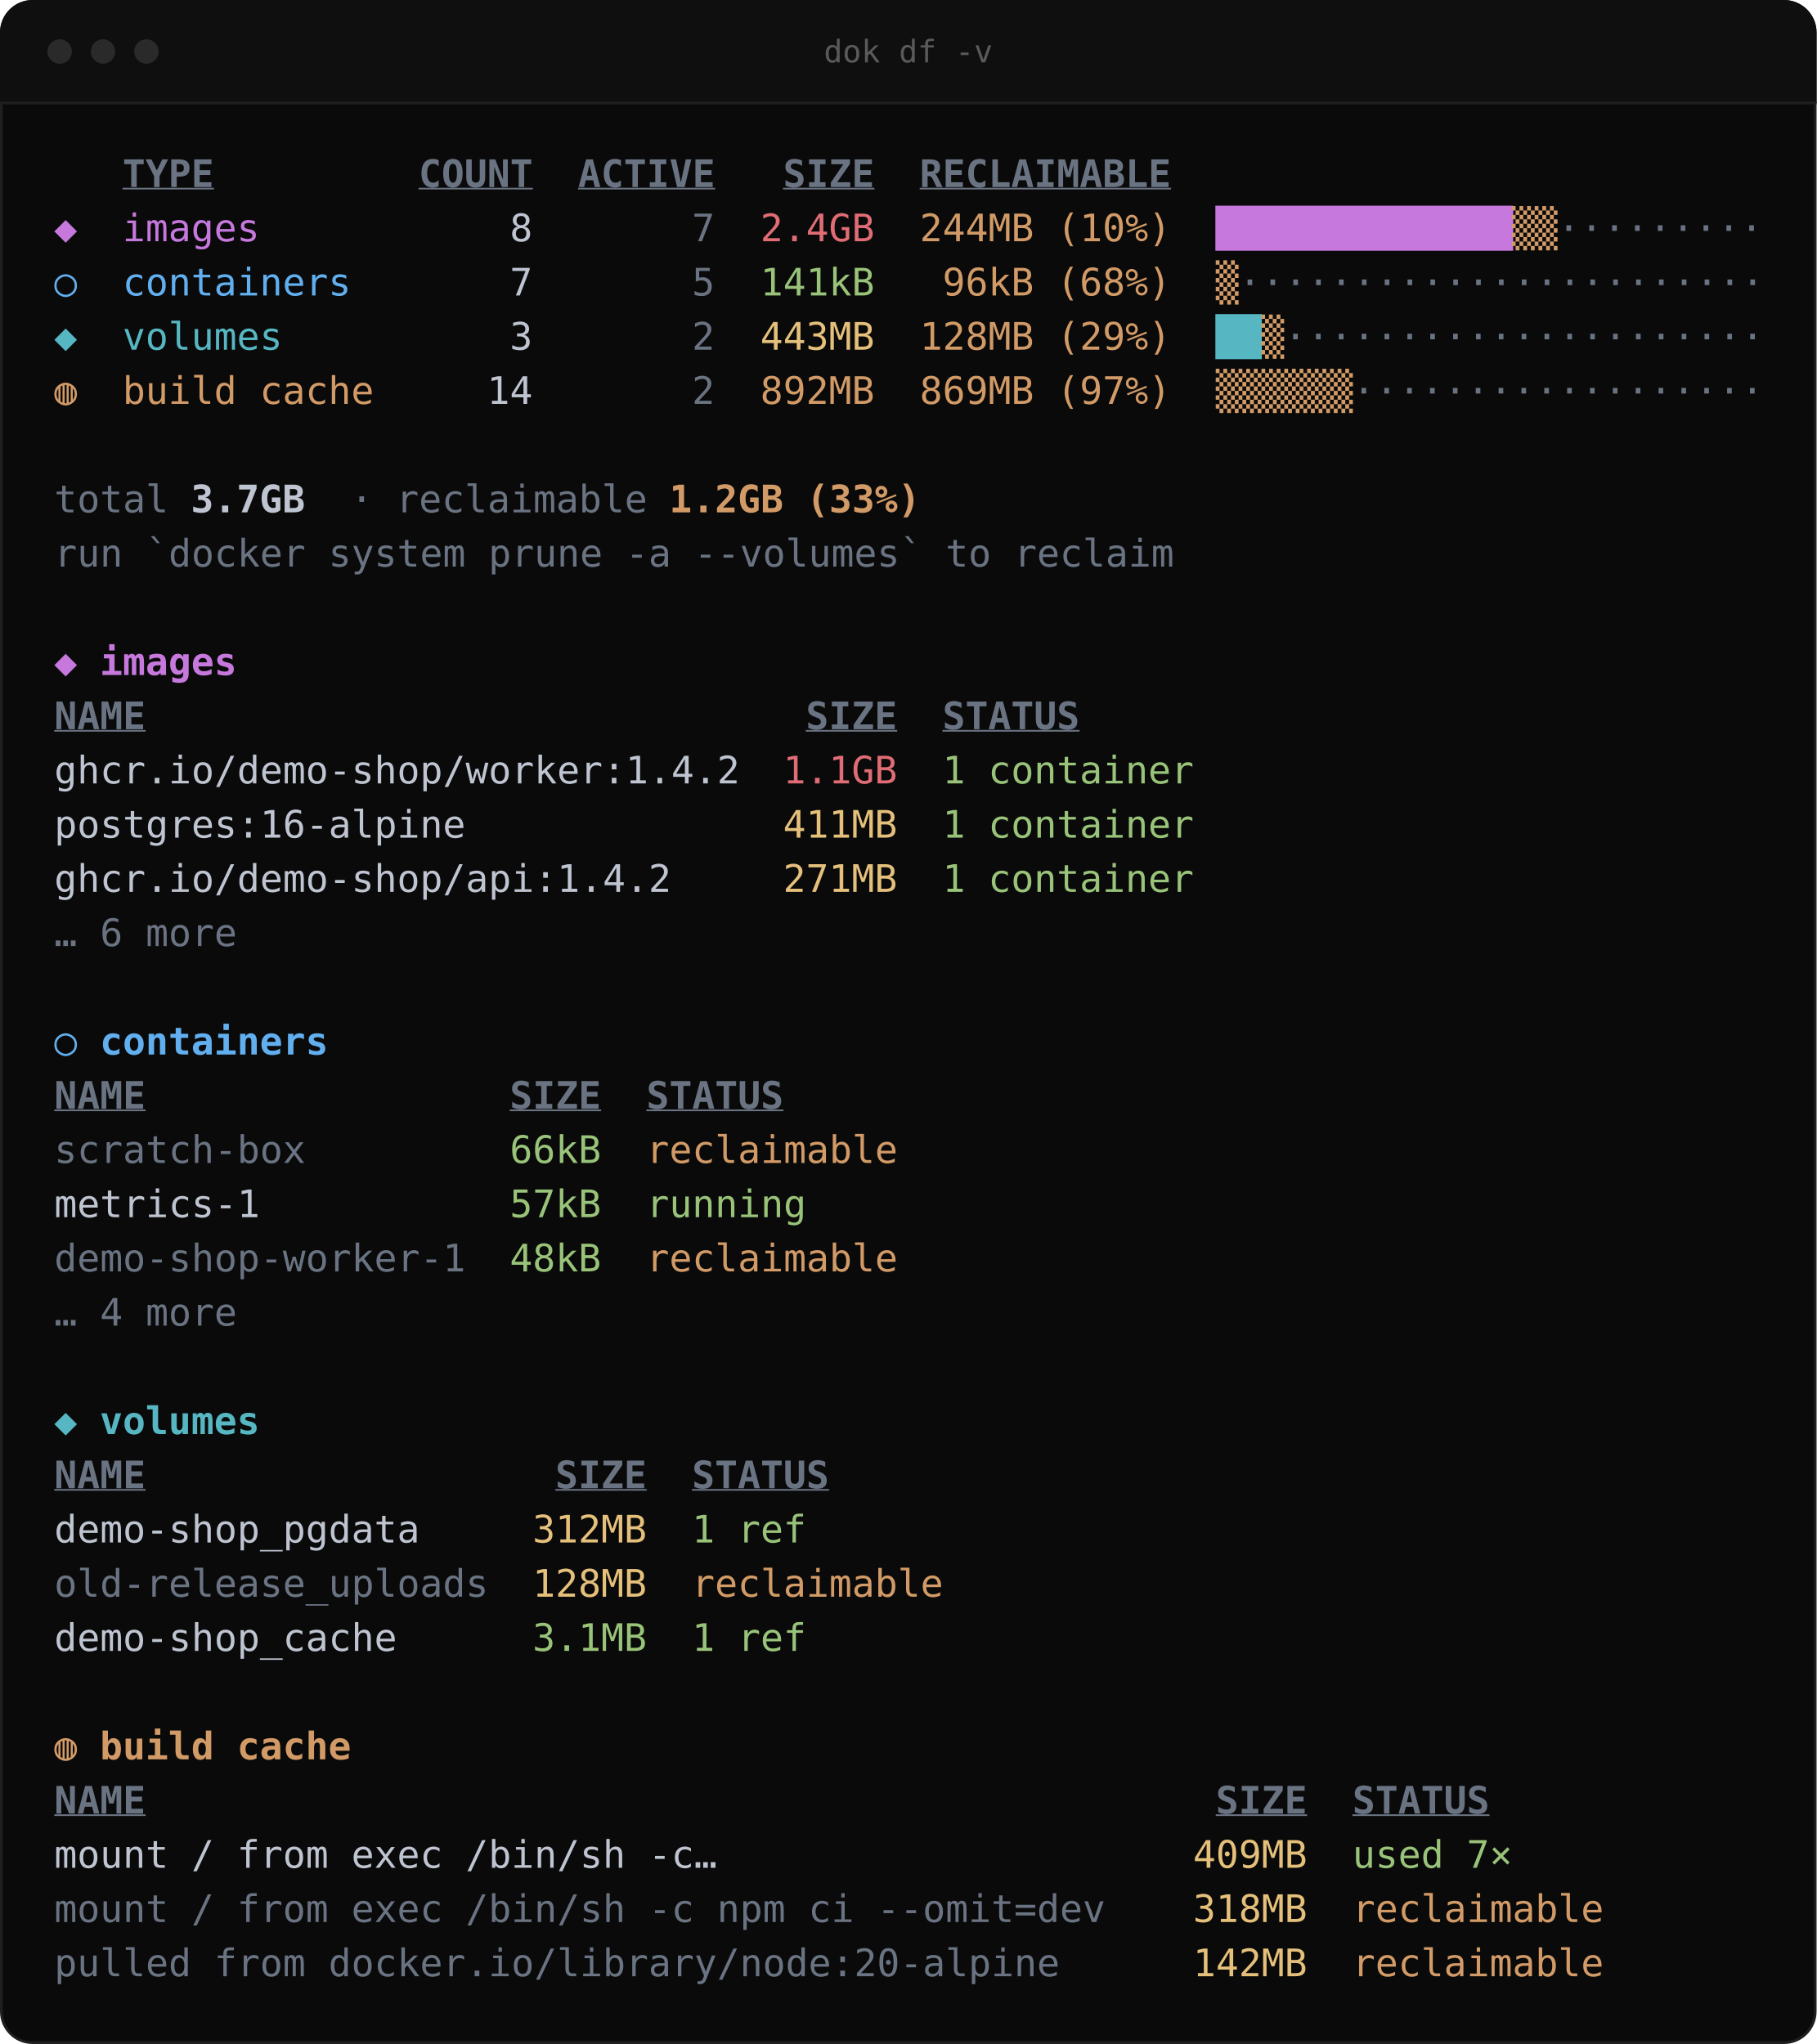
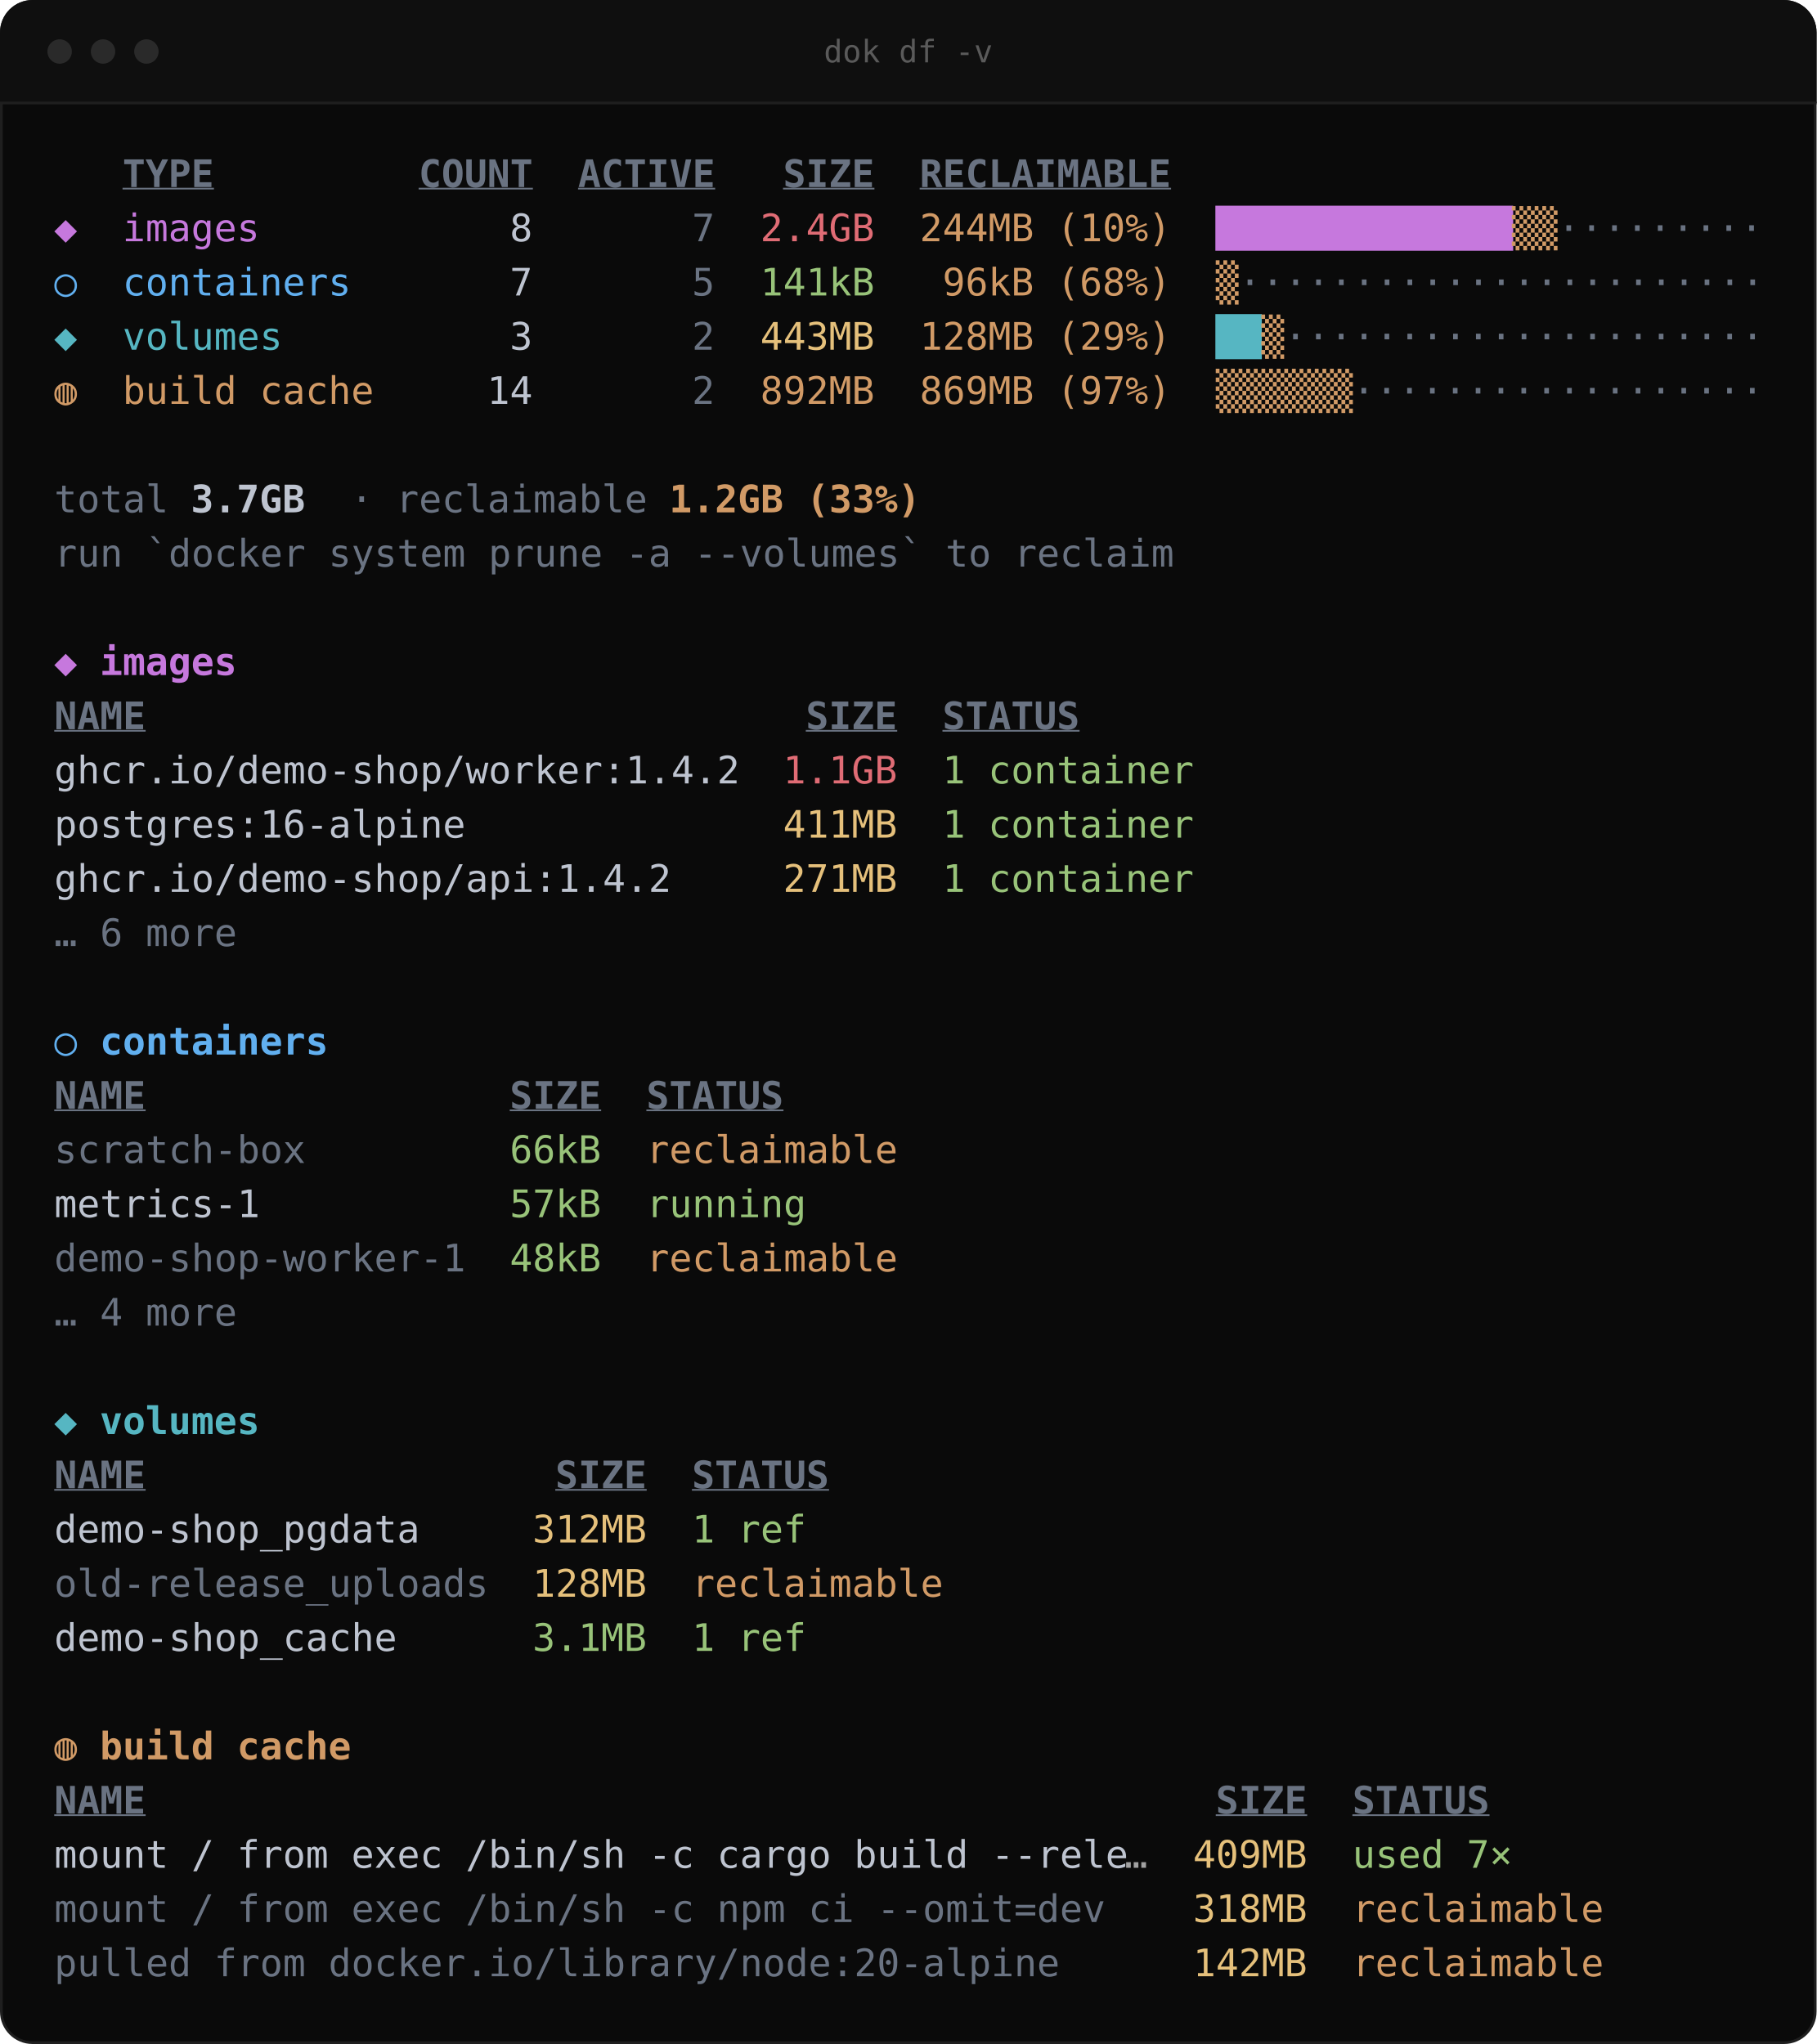
<svg xmlns="http://www.w3.org/2000/svg" width="670" height="754" viewBox="0 0 670 754" font-family="JetBrains Mono, SFMono-Regular, Menlo, Consolas, monospace" font-size="14">
  <rect x=".5" y=".5" width="669" height="753" rx="11.5" fill="#0a0a0a" stroke="#1f1f1f" />
  <path d="M0 12a12 12 0 0 1 12-12h646a12 12 0 0 1 12 12v26H0z" fill="#0f0f0f" />
  <path d="M0 38h670" stroke="#1f1f1f" />
  <circle cx="22" cy="19" r="4.5" fill="#2a2a2a" />
  <circle cx="38" cy="19" r="4.5" fill="#2a2a2a" />
  <circle cx="54" cy="19" r="4.5" fill="#2a2a2a" />
  <text x="335" y="23" fill="#5a5a5a" font-size="11.5" text-anchor="middle">dok df -v</text>
  <text y="69.0" xml:space="preserve">
    <tspan x="45.2" fill="#6a7382" font-weight="bold" text-decoration="underline">TYPE</tspan>
    <tspan x="154.4" fill="#6a7382" font-weight="bold" text-decoration="underline">COUNT</tspan>
    <tspan x="213.2" fill="#6a7382" font-weight="bold" text-decoration="underline">ACTIVE</tspan>
    <tspan x="288.8" fill="#6a7382" font-weight="bold" text-decoration="underline">SIZE</tspan>
    <tspan x="339.2" fill="#6a7382" font-weight="bold" text-decoration="underline">RECLAIMABLE</tspan>
  </text>
  <text y="89.0" xml:space="preserve">
    <tspan x="20.0" fill="#c678dd">◆</tspan>
    <tspan x="45.2" fill="#c678dd">images</tspan>
    <tspan x="188.0" fill="#bec4d0">8</tspan>
    <tspan x="255.2" fill="#6a7382">7</tspan>
    <tspan x="280.4" fill="#e06c75">2.4GB</tspan>
    <tspan x="339.2" fill="#d19a66">244MB (10%)</tspan>
    <tspan x="448.4" fill="#c678dd">█████████████</tspan>
    <tspan x="557.6" fill="#d19a66">▒▒</tspan>
    <tspan x="574.4" fill="#6a7382">·········</tspan>
  </text>
  <text y="109.0" xml:space="preserve">
    <tspan x="20.0" fill="#61afef">○</tspan>
    <tspan x="45.2" fill="#61afef">containers</tspan>
    <tspan x="188.0" fill="#bec4d0">7</tspan>
    <tspan x="255.2" fill="#6a7382">5</tspan>
    <tspan x="280.4" fill="#98c379">141kB</tspan>
    <tspan x="347.6" fill="#d19a66">96kB (68%)</tspan>
    <tspan x="448.4" fill="#d19a66">▒</tspan>
    <tspan x="456.8" fill="#6a7382">·······················</tspan>
  </text>
  <text y="129.0" xml:space="preserve">
    <tspan x="20.0" fill="#56b6c2">◆</tspan>
    <tspan x="45.2" fill="#56b6c2">volumes</tspan>
    <tspan x="188.0" fill="#bec4d0">3</tspan>
    <tspan x="255.2" fill="#6a7382">2</tspan>
    <tspan x="280.4" fill="#e5c07b">443MB</tspan>
    <tspan x="339.2" fill="#d19a66">128MB (29%)</tspan>
    <tspan x="448.4" fill="#56b6c2">██</tspan>
    <tspan x="465.2" fill="#d19a66">▒</tspan>
    <tspan x="473.6" fill="#6a7382">·····················</tspan>
  </text>
  <text y="149.0" xml:space="preserve">
    <tspan x="20.0" fill="#d19a66">◍</tspan>
    <tspan x="45.2" fill="#d19a66">build cache</tspan>
    <tspan x="179.6" fill="#bec4d0">14</tspan>
    <tspan x="255.2" fill="#6a7382">2</tspan>
    <tspan x="280.4" fill="#d19a66">892MB</tspan>
    <tspan x="339.2" fill="#d19a66">869MB (97%)</tspan>
    <tspan x="448.4" fill="#d19a66">▒▒▒▒▒▒</tspan>
    <tspan x="498.8" fill="#6a7382">··················</tspan>
  </text>
  <text y="189.0" xml:space="preserve">
    <tspan x="20.0" fill="#6a7382">total</tspan>
    <tspan x="70.4" fill="#bec4d0" font-weight="bold">3.7GB</tspan>
    <tspan x="129.2" fill="#6a7382">· reclaimable</tspan>
    <tspan x="246.8" fill="#d19a66" font-weight="bold">1.2GB (33%)</tspan>
  </text>
  <text y="209.0" xml:space="preserve">
    <tspan x="20.0" fill="#6a7382">run `docker system prune -a --volumes` to reclaim</tspan>
  </text>
  <text y="249.0" xml:space="preserve">
    <tspan x="20.0" fill="#c678dd">◆</tspan>
    <tspan x="36.8" fill="#c678dd" font-weight="bold">images</tspan>
  </text>
  <text y="269.0" xml:space="preserve">
    <tspan x="20.0" fill="#6a7382" font-weight="bold" text-decoration="underline">NAME</tspan>
    <tspan x="297.2" fill="#6a7382" font-weight="bold" text-decoration="underline">SIZE</tspan>
    <tspan x="347.6" fill="#6a7382" font-weight="bold" text-decoration="underline">STATUS</tspan>
  </text>
  <text y="289.0" xml:space="preserve">
    <tspan x="20.0" fill="#bec4d0">ghcr.io/demo-shop/worker:1.4.2</tspan>
    <tspan x="288.8" fill="#e06c75">1.1GB</tspan>
    <tspan x="347.6" fill="#98c379">1 container</tspan>
  </text>
  <text y="309.0" xml:space="preserve">
    <tspan x="20.0" fill="#bec4d0">postgres:16-alpine</tspan>
    <tspan x="288.8" fill="#e5c07b">411MB</tspan>
    <tspan x="347.6" fill="#98c379">1 container</tspan>
  </text>
  <text y="329.0" xml:space="preserve">
    <tspan x="20.0" fill="#bec4d0">ghcr.io/demo-shop/api:1.4.2</tspan>
    <tspan x="288.8" fill="#e5c07b">271MB</tspan>
    <tspan x="347.6" fill="#98c379">1 container</tspan>
  </text>
  <text y="349.0" xml:space="preserve">
    <tspan x="20.0" fill="#6a7382">… 6 more</tspan>
  </text>
  <text y="389.0" xml:space="preserve">
    <tspan x="20.0" fill="#61afef">○</tspan>
    <tspan x="36.8" fill="#61afef" font-weight="bold">containers</tspan>
  </text>
  <text y="409.0" xml:space="preserve">
    <tspan x="20.0" fill="#6a7382" font-weight="bold" text-decoration="underline">NAME</tspan>
    <tspan x="188.0" fill="#6a7382" font-weight="bold" text-decoration="underline">SIZE</tspan>
    <tspan x="238.4" fill="#6a7382" font-weight="bold" text-decoration="underline">STATUS</tspan>
  </text>
  <text y="429.0" xml:space="preserve">
    <tspan x="20.0" fill="#6a7382">scratch-box</tspan>
    <tspan x="188.0" fill="#98c379">66kB</tspan>
    <tspan x="238.4" fill="#d19a66">reclaimable</tspan>
  </text>
  <text y="449.0" xml:space="preserve">
    <tspan x="20.0" fill="#bec4d0">metrics-1</tspan>
    <tspan x="188.0" fill="#98c379">57kB</tspan>
    <tspan x="238.4" fill="#98c379">running</tspan>
  </text>
  <text y="469.0" xml:space="preserve">
    <tspan x="20.0" fill="#6a7382">demo-shop-worker-1</tspan>
    <tspan x="188.0" fill="#98c379">48kB</tspan>
    <tspan x="238.4" fill="#d19a66">reclaimable</tspan>
  </text>
  <text y="489.0" xml:space="preserve">
    <tspan x="20.0" fill="#6a7382">… 4 more</tspan>
  </text>
  <text y="529.0" xml:space="preserve">
    <tspan x="20.0" fill="#56b6c2">◆</tspan>
    <tspan x="36.8" fill="#56b6c2" font-weight="bold">volumes</tspan>
  </text>
  <text y="549.0" xml:space="preserve">
    <tspan x="20.0" fill="#6a7382" font-weight="bold" text-decoration="underline">NAME</tspan>
    <tspan x="204.8" fill="#6a7382" font-weight="bold" text-decoration="underline">SIZE</tspan>
    <tspan x="255.2" fill="#6a7382" font-weight="bold" text-decoration="underline">STATUS</tspan>
  </text>
  <text y="569.0" xml:space="preserve">
    <tspan x="20.0" fill="#bec4d0">demo-shop_pgdata</tspan>
    <tspan x="196.4" fill="#e5c07b">312MB</tspan>
    <tspan x="255.2" fill="#98c379">1 ref</tspan>
  </text>
  <text y="589.0" xml:space="preserve">
    <tspan x="20.0" fill="#6a7382">old-release_uploads</tspan>
    <tspan x="196.4" fill="#e5c07b">128MB</tspan>
    <tspan x="255.2" fill="#d19a66">reclaimable</tspan>
  </text>
  <text y="609.0" xml:space="preserve">
    <tspan x="20.0" fill="#bec4d0">demo-shop_cache</tspan>
    <tspan x="196.4" fill="#98c379">3.1MB</tspan>
    <tspan x="255.2" fill="#98c379">1 ref</tspan>
  </text>
  <text y="649.0" xml:space="preserve">
    <tspan x="20.0" fill="#d19a66">◍</tspan>
    <tspan x="36.8" fill="#d19a66" font-weight="bold">build cache</tspan>
  </text>
  <text y="669.0" xml:space="preserve">
    <tspan x="20.0" fill="#6a7382" font-weight="bold" text-decoration="underline">NAME</tspan>
    <tspan x="448.4" fill="#6a7382" font-weight="bold" text-decoration="underline">SIZE</tspan>
    <tspan x="498.8" fill="#6a7382" font-weight="bold" text-decoration="underline">STATUS</tspan>
  </text>
  <text y="689.0" xml:space="preserve">
-     <tspan x="20.0" fill="#bec4d0">mount / from exec /bin/sh -c…                     </tspan>
+     <tspan x="20.0" fill="#bec4d0">mount / from exec /bin/sh -c cargo build --rele</tspan>
+     <tspan x="414.8" fill="#a1a1a1">…  </tspan>
    <tspan x="440.0" fill="#e5c07b">409MB</tspan>
    <tspan x="498.8" fill="#98c379">used 7×</tspan>
  </text>
  <text y="709.0" xml:space="preserve">
    <tspan x="20.0" fill="#6a7382">mount / from exec /bin/sh -c npm ci --omit=dev</tspan>
    <tspan x="440.0" fill="#e5c07b">318MB</tspan>
    <tspan x="498.8" fill="#d19a66">reclaimable</tspan>
  </text>
  <text y="729.0" xml:space="preserve">
    <tspan x="20.0" fill="#6a7382">pulled from docker.io/library/node:20-alpine</tspan>
    <tspan x="440.0" fill="#e5c07b">142MB</tspan>
    <tspan x="498.8" fill="#d19a66">reclaimable</tspan>
  </text>
</svg>
